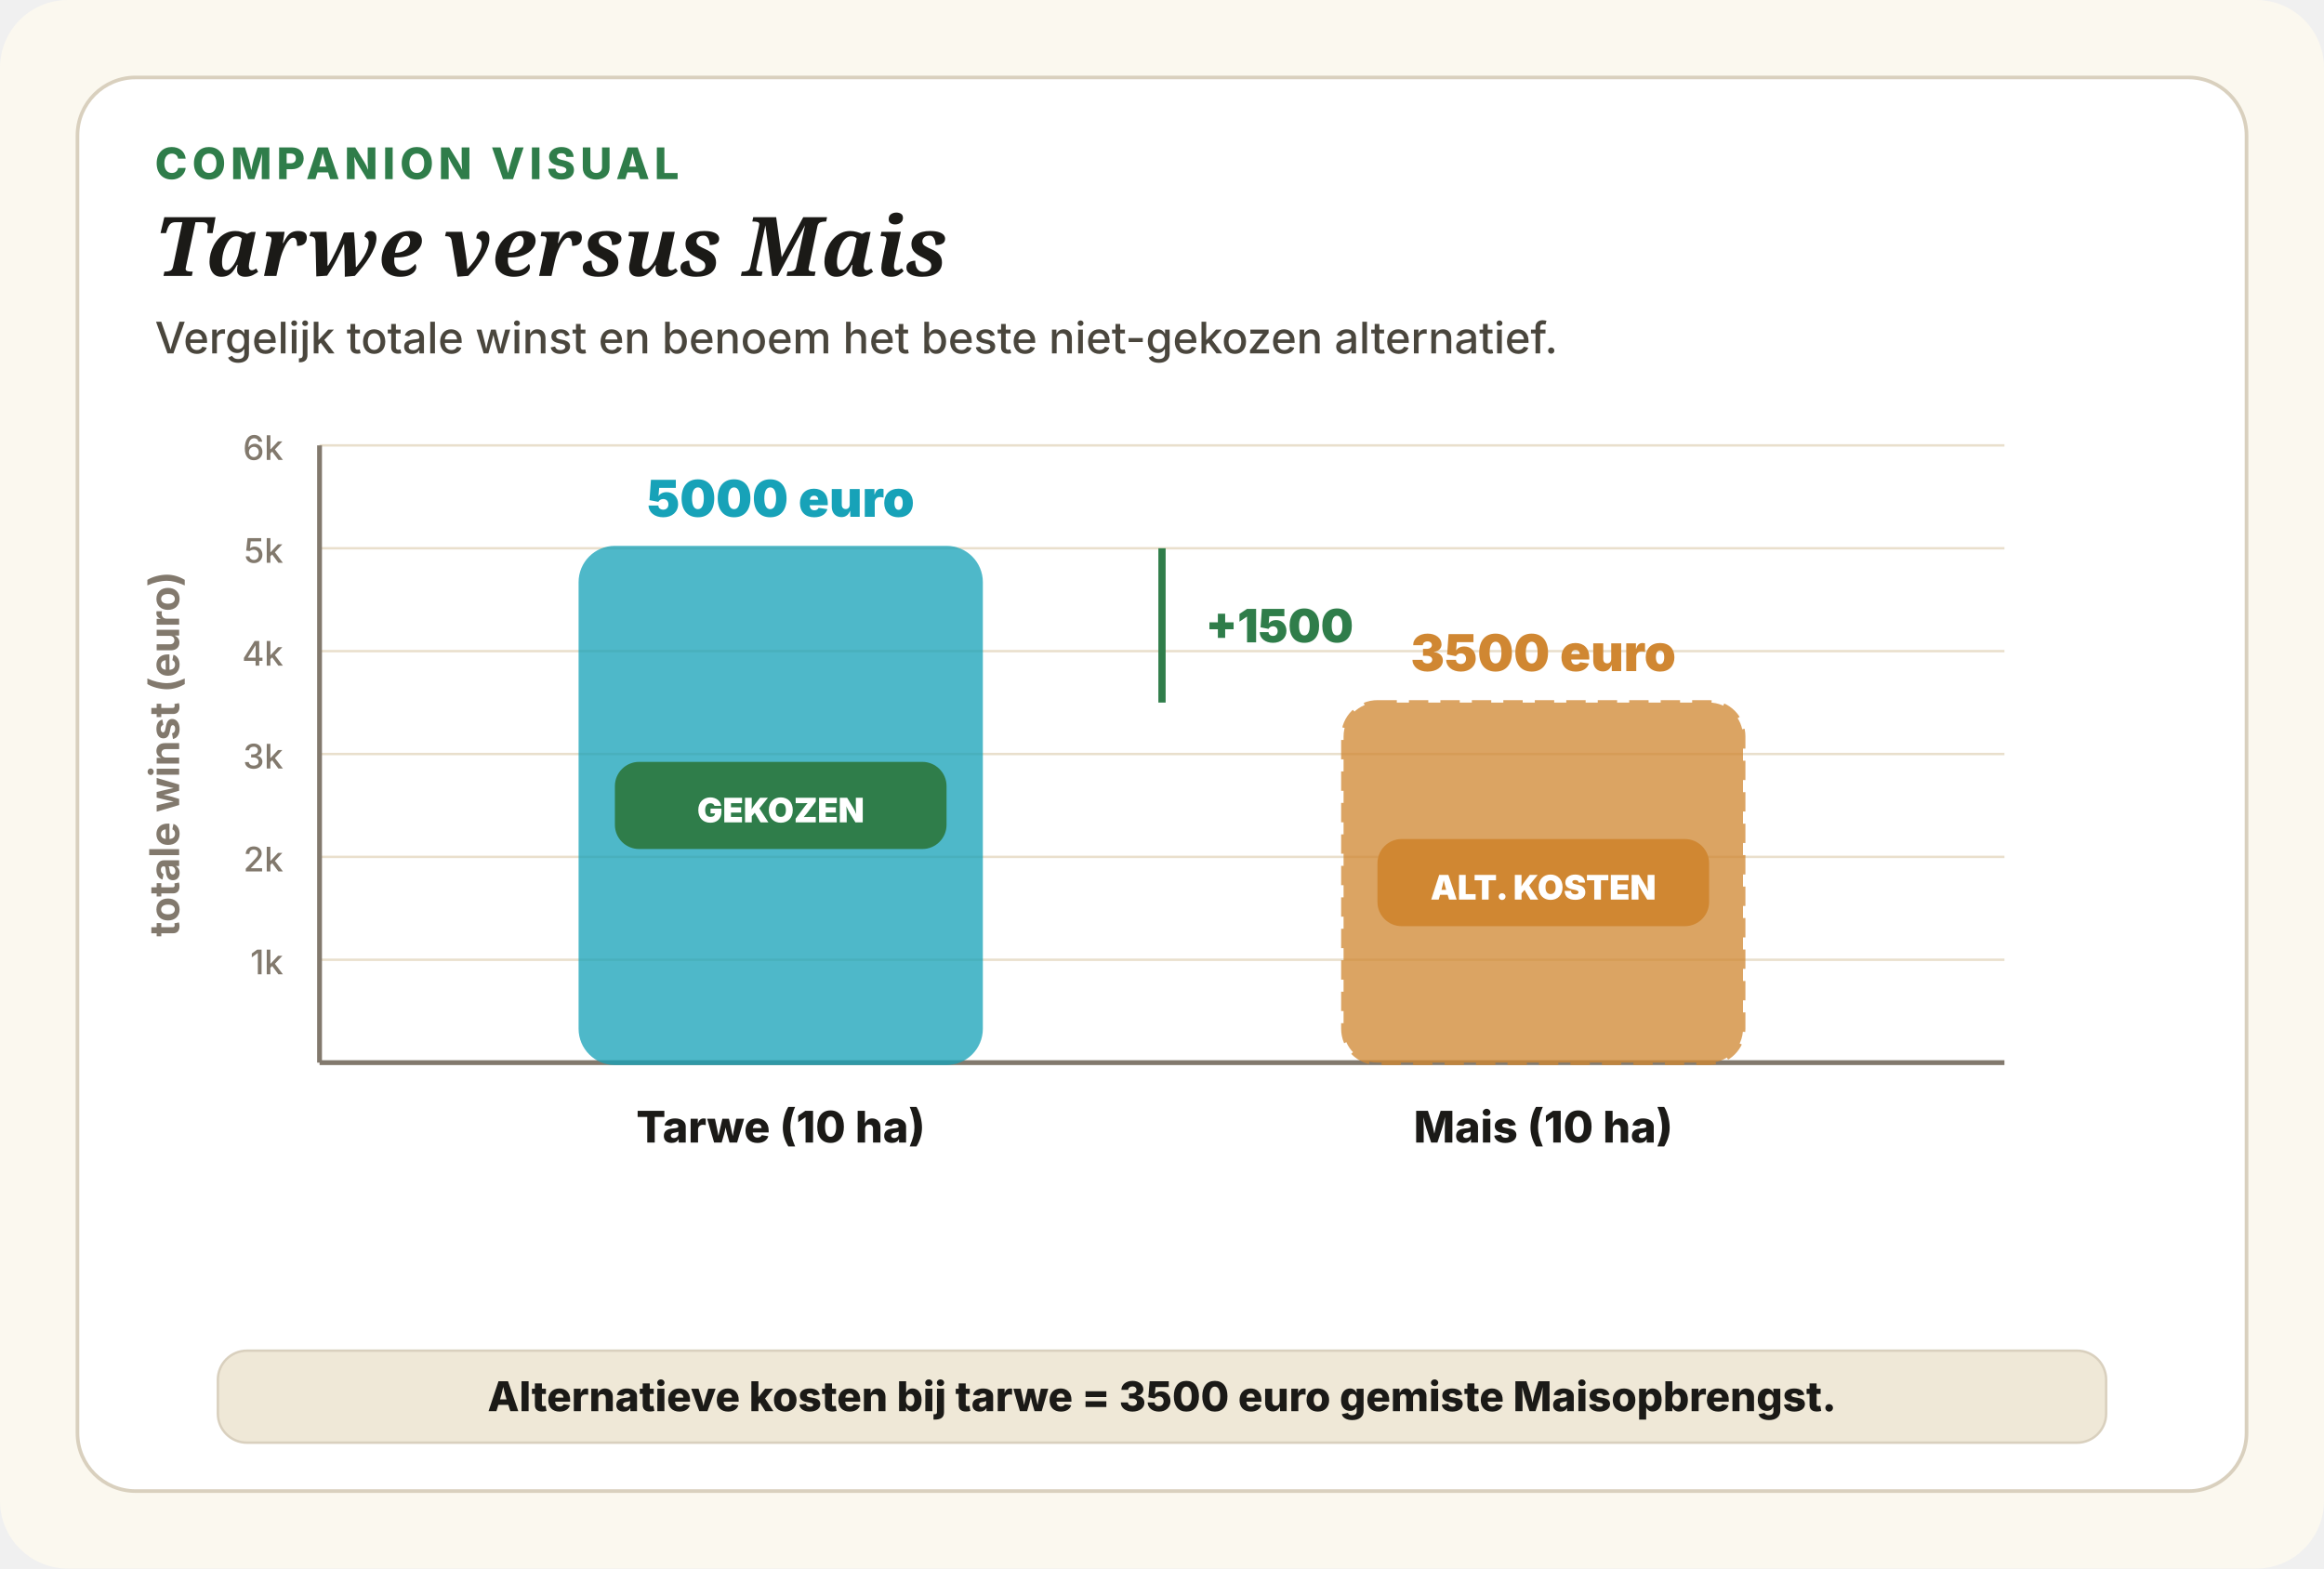
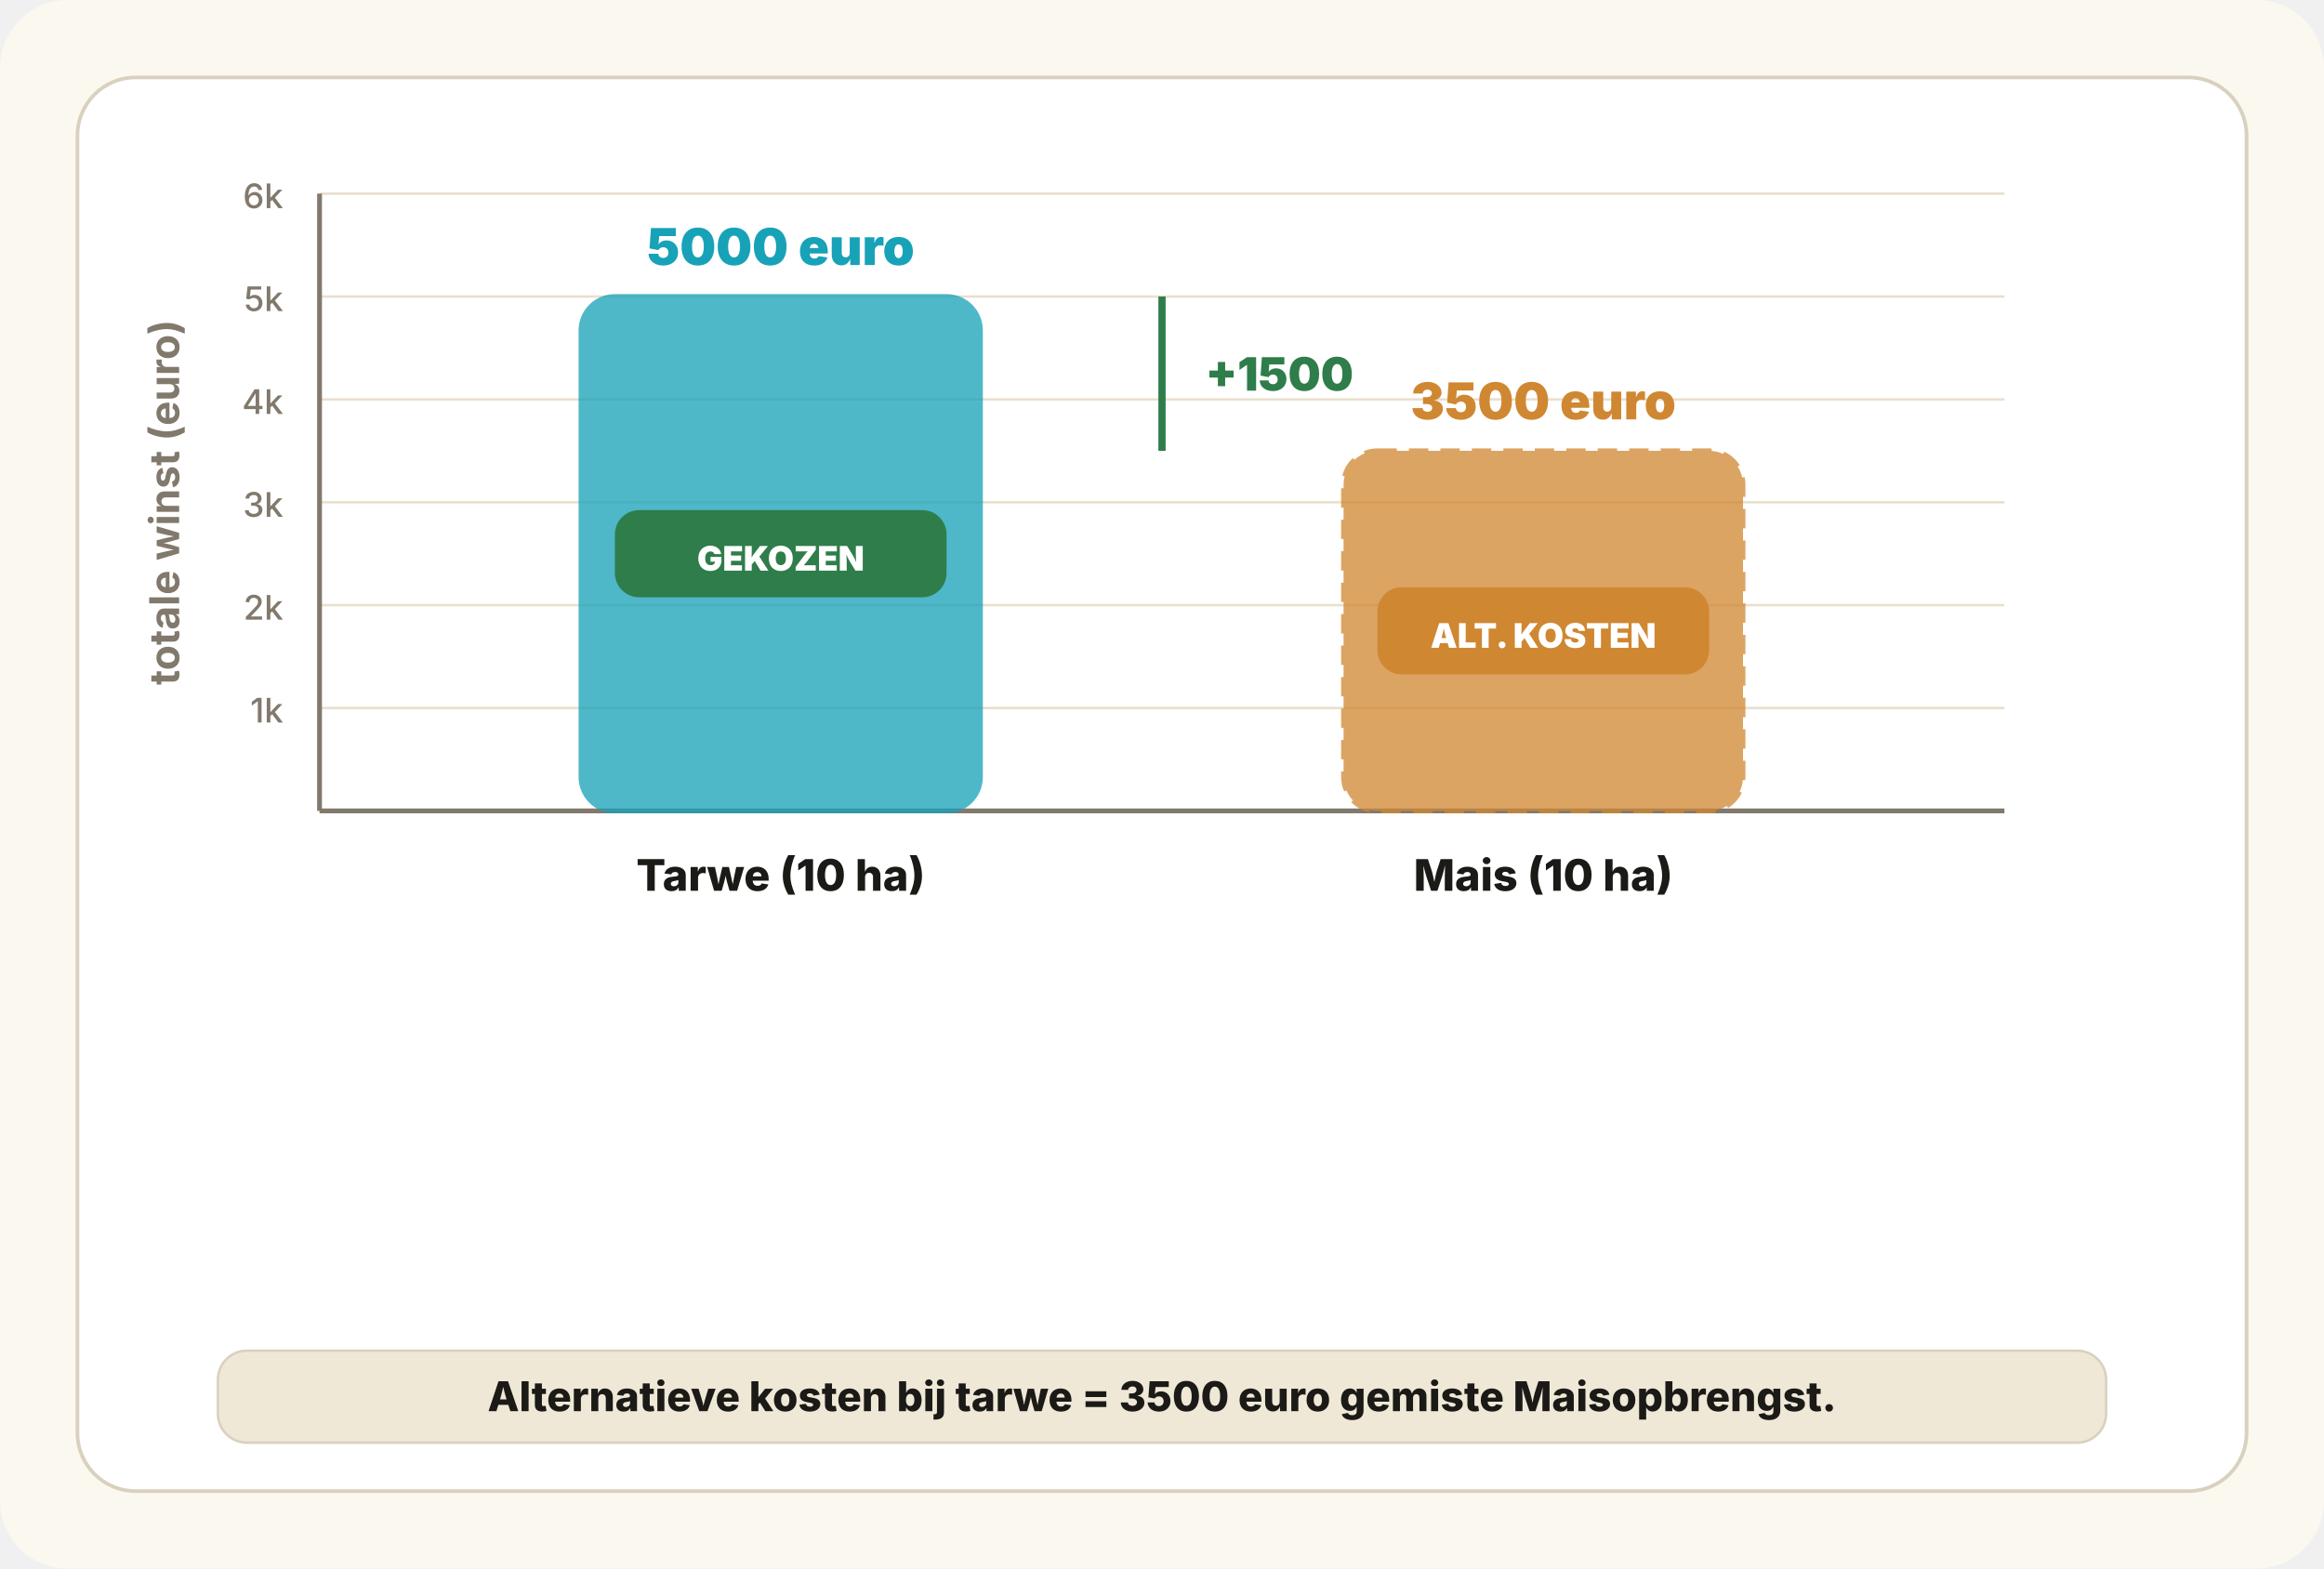
<svg xmlns="http://www.w3.org/2000/svg" viewBox="0 0 960 648">
  <rect width="960" height="648" rx="28" fill="#fbf8ef" />
  <rect x="32" y="32" width="896" height="584" rx="24" fill="#ffffff" stroke="#d9d0be" stroke-width="1.5" />
-   <text x="64" y="74" text-anchor="start" font-family="Inter, Arial, sans-serif" font-size="18" font-weight="800" letter-spacing="2" font-style="" fill="#2f7d4a">COMPANION VISUAL</text>
-   <text x="64" y="114" text-anchor="start" font-family="Fraunces, Georgia, serif" font-size="34" font-weight="700" letter-spacing="0" font-style="italic" fill="#1b1a17">Tarwe versus Mais</text>
-   <text x="64" y="146" text-anchor="start" font-family="Inter, Arial, sans-serif" font-size="18" font-weight="500" letter-spacing="0" font-style="" fill="#4a463d">Vergelijk totale winst en benoem het beste niet-gekozen alternatief.</text>
-   <line x1="132" y1="396.5" x2="828" y2="396.5" stroke="#e9dfcc" stroke-width="1" />
-   <text x="117" y="402.5" text-anchor="end" font-family="Inter, Arial, sans-serif" font-size="14" font-weight="500" letter-spacing="0" font-style="" fill="#82796d">1k</text>
-   <line x1="132" y1="354" x2="828" y2="354" stroke="#e9dfcc" stroke-width="1" />
-   <text x="117" y="360" text-anchor="end" font-family="Inter, Arial, sans-serif" font-size="14" font-weight="500" letter-spacing="0" font-style="" fill="#82796d">2k</text>
-   <line x1="132" y1="311.5" x2="828" y2="311.5" stroke="#e9dfcc" stroke-width="1" />
-   <text x="117" y="317.5" text-anchor="end" font-family="Inter, Arial, sans-serif" font-size="14" font-weight="500" letter-spacing="0" font-style="" fill="#82796d">3k</text>
-   <line x1="132" y1="269" x2="828" y2="269" stroke="#e9dfcc" stroke-width="1" />
-   <text x="117" y="275" text-anchor="end" font-family="Inter, Arial, sans-serif" font-size="14" font-weight="500" letter-spacing="0" font-style="" fill="#82796d">4k</text>
-   <line x1="132" y1="226.5" x2="828" y2="226.5" stroke="#e9dfcc" stroke-width="1" />
-   <text x="117" y="232.5" text-anchor="end" font-family="Inter, Arial, sans-serif" font-size="14" font-weight="500" letter-spacing="0" font-style="" fill="#82796d">5k</text>
-   <line x1="132" y1="184" x2="828" y2="184" stroke="#e9dfcc" stroke-width="1" />
-   <text x="117" y="190" text-anchor="end" font-family="Inter, Arial, sans-serif" font-size="14" font-weight="500" letter-spacing="0" font-style="" fill="#82796d">6k</text>
-   <line x1="132" y1="184" x2="132" y2="439" stroke="#82796d" stroke-width="2" />
-   <line x1="132" y1="439" x2="828" y2="439" stroke="#82796d" stroke-width="2" />
-   <text transform="rotate(-90 74 311.5)" x="74" y="311.5" text-anchor="middle" font-family="Inter, Arial, sans-serif" font-size="17" font-weight="700" letter-spacing="0" font-style="" fill="#82796d">totale winst (euro)</text>
-   <rect x="240" y="226.5" width="165" height="212.5" rx="14" fill="#17A2B8" stroke="#17A2B8" stroke-width="2" opacity="0.76" />
-   <text x="322.5" y="213.5" text-anchor="middle" font-family="Inter, Arial, sans-serif" font-size="21" font-weight="900" letter-spacing="0" font-style="" fill="#17A2B8">5000 euro</text>
-   <text x="322.5" y="472" text-anchor="middle" font-family="Inter, Arial, sans-serif" font-size="18" font-weight="800" letter-spacing="0" font-style="" fill="#1b1a17">Tarwe (10 ha)</text>
-   <rect x="254" y="314.75" width="137" height="36" rx="10" fill="#2f7d4a" />
-   <text x="322.5" y="339.75" text-anchor="middle" font-family="Inter, Arial, sans-serif" font-size="14" font-weight="900" letter-spacing="0" font-style="" fill="#ffffff">GEKOZEN</text>
-   <rect x="555" y="290.25" width="165" height="148.75" rx="14" fill="#d08732" stroke="#d08732" stroke-width="2" stroke-dasharray="8,5" opacity="0.76" />
-   <text x="637.5" y="277.25" text-anchor="middle" font-family="Inter, Arial, sans-serif" font-size="21" font-weight="900" letter-spacing="0" font-style="" fill="#d08732">3500 euro</text>
-   <text x="637.5" y="472" text-anchor="middle" font-family="Inter, Arial, sans-serif" font-size="18" font-weight="800" letter-spacing="0" font-style="" fill="#1b1a17">Mais (10 ha)</text>
-   <rect x="569" y="346.625" width="137" height="36" rx="10" fill="#d08732" />
-   <text x="637.5" y="371.625" text-anchor="middle" font-family="Inter, Arial, sans-serif" font-size="14" font-weight="900" letter-spacing="0" font-style="" fill="#ffffff">ALT. KOSTEN</text>
-   <line x1="480" y1="226.5" x2="480" y2="290.25" stroke="#2f7d4a" stroke-width="3" />
-   <text x="498" y="265.375" text-anchor="start" font-family="Inter, Arial, sans-serif" font-size="19" font-weight="900" letter-spacing="0" font-style="" fill="#2f7d4a">+1500</text>
+   <line x1="132" y1="292.5" x2="828" y2="292.5" stroke="#e9dfcc" stroke-width="1" />
+   <text x="117" y="298.5" text-anchor="end" font-family="Inter, Arial, sans-serif" font-size="14" font-weight="500" letter-spacing="0" font-style="" fill="#82796d">1k</text>
+   <line x1="132" y1="250" x2="828" y2="250" stroke="#e9dfcc" stroke-width="1" />
+   <text x="117" y="256" text-anchor="end" font-family="Inter, Arial, sans-serif" font-size="14" font-weight="500" letter-spacing="0" font-style="" fill="#82796d">2k</text>
+   <line x1="132" y1="207.5" x2="828" y2="207.5" stroke="#e9dfcc" stroke-width="1" />
+   <text x="117" y="213.5" text-anchor="end" font-family="Inter, Arial, sans-serif" font-size="14" font-weight="500" letter-spacing="0" font-style="" fill="#82796d">3k</text>
+   <line x1="132" y1="165" x2="828" y2="165" stroke="#e9dfcc" stroke-width="1" />
+   <text x="117" y="171" text-anchor="end" font-family="Inter, Arial, sans-serif" font-size="14" font-weight="500" letter-spacing="0" font-style="" fill="#82796d">4k</text>
+   <line x1="132" y1="122.5" x2="828" y2="122.5" stroke="#e9dfcc" stroke-width="1" />
+   <text x="117" y="128.5" text-anchor="end" font-family="Inter, Arial, sans-serif" font-size="14" font-weight="500" letter-spacing="0" font-style="" fill="#82796d">5k</text>
+   <line x1="132" y1="80" x2="828" y2="80" stroke="#e9dfcc" stroke-width="1" />
+   <text x="117" y="86" text-anchor="end" font-family="Inter, Arial, sans-serif" font-size="14" font-weight="500" letter-spacing="0" font-style="" fill="#82796d">6k</text>
+   <line x1="132" y1="80" x2="132" y2="335" stroke="#82796d" stroke-width="2" />
+   <line x1="132" y1="335" x2="828" y2="335" stroke="#82796d" stroke-width="2" />
+   <text transform="rotate(-90 74 207.5)" x="74" y="207.5" text-anchor="middle" font-family="Inter, Arial, sans-serif" font-size="17" font-weight="700" letter-spacing="0" font-style="" fill="#82796d">totale winst (euro)</text>
+   <rect x="240" y="122.5" width="165" height="212.5" rx="14" fill="#17A2B8" stroke="#17A2B8" stroke-width="2" opacity="0.76" />
+   <text x="322.5" y="109.5" text-anchor="middle" font-family="Inter, Arial, sans-serif" font-size="21" font-weight="900" letter-spacing="0" font-style="" fill="#17A2B8">5000 euro</text>
+   <text x="322.5" y="368" text-anchor="middle" font-family="Inter, Arial, sans-serif" font-size="18" font-weight="800" letter-spacing="0" font-style="" fill="#1b1a17">Tarwe (10 ha)</text>
+   <rect x="254" y="210.75" width="137" height="36" rx="10" fill="#2f7d4a" />
+   <text x="322.5" y="235.75" text-anchor="middle" font-family="Inter, Arial, sans-serif" font-size="14" font-weight="900" letter-spacing="0" font-style="" fill="#ffffff">GEKOZEN</text>
+   <rect x="555" y="186.25" width="165" height="148.75" rx="14" fill="#d08732" stroke="#d08732" stroke-width="2" stroke-dasharray="8,5" opacity="0.76" />
+   <text x="637.5" y="173.25" text-anchor="middle" font-family="Inter, Arial, sans-serif" font-size="21" font-weight="900" letter-spacing="0" font-style="" fill="#d08732">3500 euro</text>
+   <text x="637.5" y="368" text-anchor="middle" font-family="Inter, Arial, sans-serif" font-size="18" font-weight="800" letter-spacing="0" font-style="" fill="#1b1a17">Mais (10 ha)</text>
+   <rect x="569" y="242.625" width="137" height="36" rx="10" fill="#d08732" />
+   <text x="637.5" y="267.625" text-anchor="middle" font-family="Inter, Arial, sans-serif" font-size="14" font-weight="900" letter-spacing="0" font-style="" fill="#ffffff">ALT. KOSTEN</text>
+   <line x1="480" y1="122.5" x2="480" y2="186.25" stroke="#2f7d4a" stroke-width="3" />
+   <text x="498" y="161.375" text-anchor="start" font-family="Inter, Arial, sans-serif" font-size="19" font-weight="900" letter-spacing="0" font-style="" fill="#2f7d4a">+1500</text>
  <rect x="90" y="558" width="780" height="38" rx="12" fill="#efe8d7" stroke="#d9d0be" stroke-width="1" />
  <text x="480" y="583" text-anchor="middle" font-family="Inter, Arial, sans-serif" font-size="17" font-weight="800" letter-spacing="0" font-style="" fill="#1b1a17">Alternatieve kosten bij tarwe = 3500 euro gemiste Maisopbrengst.</text>
</svg>
